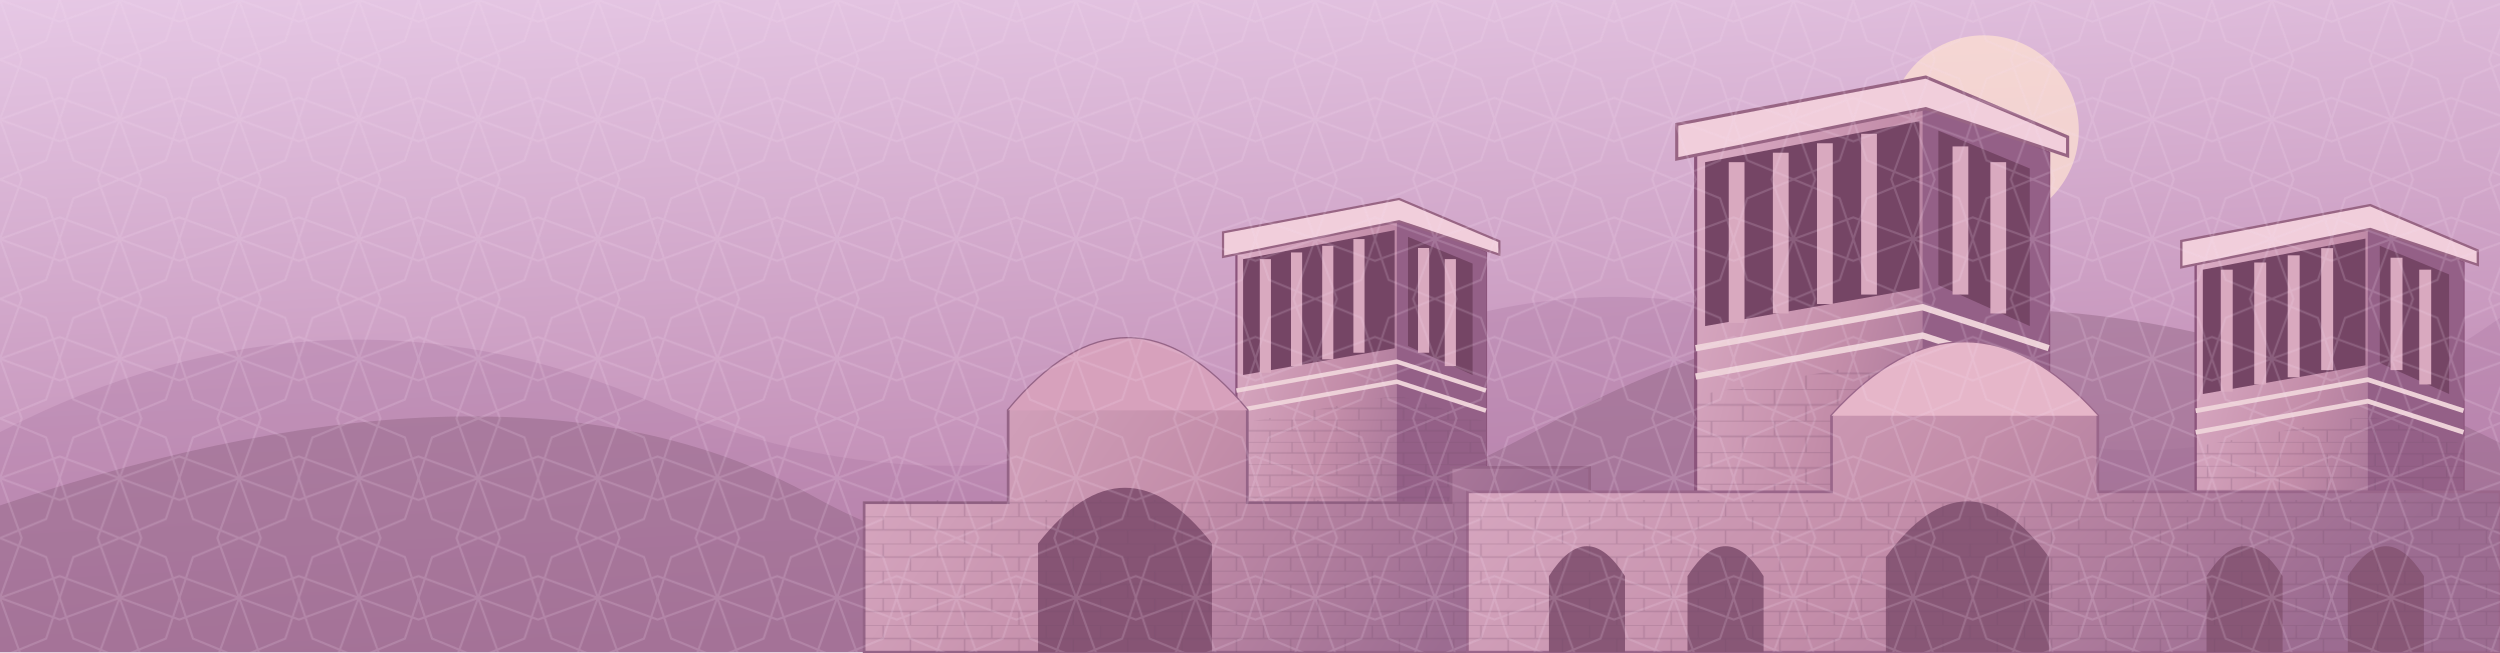
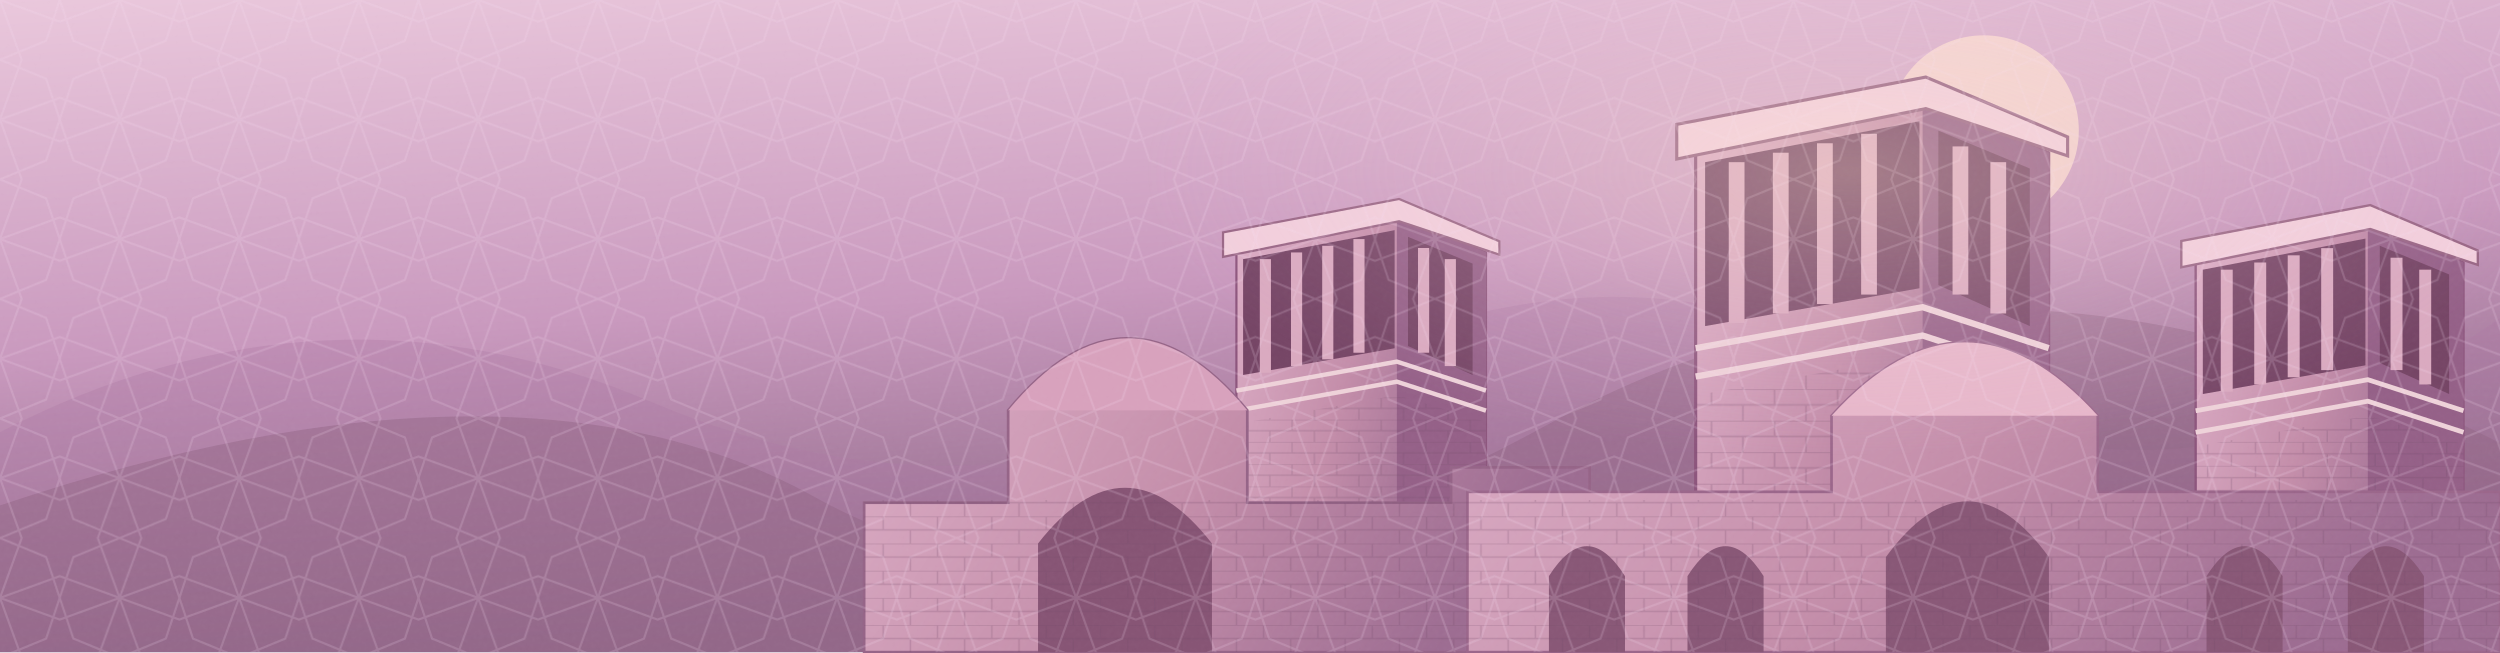
<svg xmlns="http://www.w3.org/2000/svg" viewBox="0 0 920 240" fill="none">
  <defs>
-     <linearGradient id="sky" x2=".2" y2="1">
-       <stop stop-color="#e6c8e5" />
-       <stop offset="1" stop-color="#b980aa" />
+     <linearGradient id="sky" x1="0" y1="0" x2="0.25" y2="1">
+       <stop stop-color="#e9c7db" />
+       <stop offset=".52" stop-color="#c898bd" />
+       <stop offset="1" stop-color="#86617f" />
    </linearGradient>
    <linearGradient id="wall" x2="1" y2=".3">
      <stop stop-color="#dcaec6" />
      <stop offset=".55" stop-color="#c38da9" />
      <stop offset="1" stop-color="#9c6c91" />
    </linearGradient>
    <pattern id="brick" width="20" height="10" patternUnits="userSpaceOnUse">
      <path d="M0 0H20M0 5H20M5 0V5M15 5V10" stroke="#704867" opacity=".22" stroke-width=".6" />
    </pattern>
    <pattern id="tile" width="44" height="44" patternUnits="userSpaceOnUse">
      <path d="M22 0 27 15 44 22 27 29 22 44 17 29 0 22 17 15ZM0 0 22 8 44 0 36 22 44 44 22 36 0 44 8 22Z" stroke="#f6dcf1" opacity=".24" stroke-width=".8" />
    </pattern>
    <g id="tower">
      <path d="M0 160V40L72 28 112 45V160Z" fill="url(#wall)" stroke="#8c557c" />
      <path d="M72 28 112 45V160H72Z" fill="#946087" />
      <path d="M-6 36 73 21 118 40V46L73 31-6 47Z" fill="#f1cedb" stroke="#986584" />
      <path d="M3 48 71 35V88L3 100ZM77 38 106 50V100L77 87Z" fill="#754565" />
      <g stroke="#d9a9bf" stroke-width="5">
        <path d="M13 48V99M27 45V96M41 42V93M55 39V90M84 43V90M96 48V96" />
      </g>
      <path d="M0 107 72 94 112 107M0 116 72 103 112 116" stroke="#edd1d8" stroke-width="2" />
      <path d="M0 122 72 109 112 121V160H0Z" fill="url(#brick)" />
    </g>
+     <filter id="grain" x="0" y="0" width="100%" height="100%">
+       <feTurbulence type="fractalNoise" baseFrequency=".58" numOctaves="3" stitchTiles="stitch" />
+       <feColorMatrix type="saturate" values="0" />
+     </filter>
+     <radialGradient id="haze">
+       <stop stop-color="#ffe5cc" stop-opacity=".35" />
+       <stop offset="1" stop-color="#eac5e0" stop-opacity="0" />
+     </radialGradient>
  </defs>
  <rect width="920" height="240" fill="url(#sky)" />
  <circle cx="730" cy="48" r="35" fill="#ffe3d2" opacity=".7" />
  <path d="M0 159Q120 97 240 148T480 139 700 140 920 117V240H0Z" fill="#ad79a4" opacity=".35" />
  <path d="M0 186Q190 122 300 183T570 156 920 163V240H0Z" fill="#906383" opacity=".45" />
  <g transform="translate(455 56) scale(.82)">
    <use href="#tower" />
  </g>
  <g transform="translate(624 4) scale(1.16)">
    <use href="#tower" />
  </g>
  <g transform="translate(808 57) scale(.88)">
    <use href="#tower" />
  </g>
  <path d="M318 240V185H371V151Q415 98 459 151V185H534V172H585V240Z" fill="url(#wall)" stroke="#956487" />
  <path d="M371 151Q415 98 459 151" fill="#d7a1bc" />
  <path d="M382 240V200Q414 159 446 200V240" fill="#865474" />
  <path d="M540 240V181H674V153Q723 99 772 153V181H920V240Z" fill="url(#wall)" stroke="#9a668a" />
  <path d="M674 153Q723 99 772 153" fill="#e6b6c9" />
  <g fill="#885776">
    <path d="M570 240V212Q584 190 598 212V240M621 240V212Q635 190 649 212V240M694 240V205Q724 164 754 205V240M812 240V212Q826 190 840 212V240M864 240V212Q878 190 892 212V240" />
  </g>
  <rect x="318" y="184" width="602" height="56" fill="url(#brick)" />
  <path d="M0 0H920V240H0Z" fill="url(#tile)" opacity=".7" />
+   <ellipse cx="680" cy="63" rx="260" ry="105" fill="url(#haze)" />
+   <rect width="920" height="240" filter="url(#grain)" opacity=".10" style="mix-blend-mode:soft-light" />
</svg>
